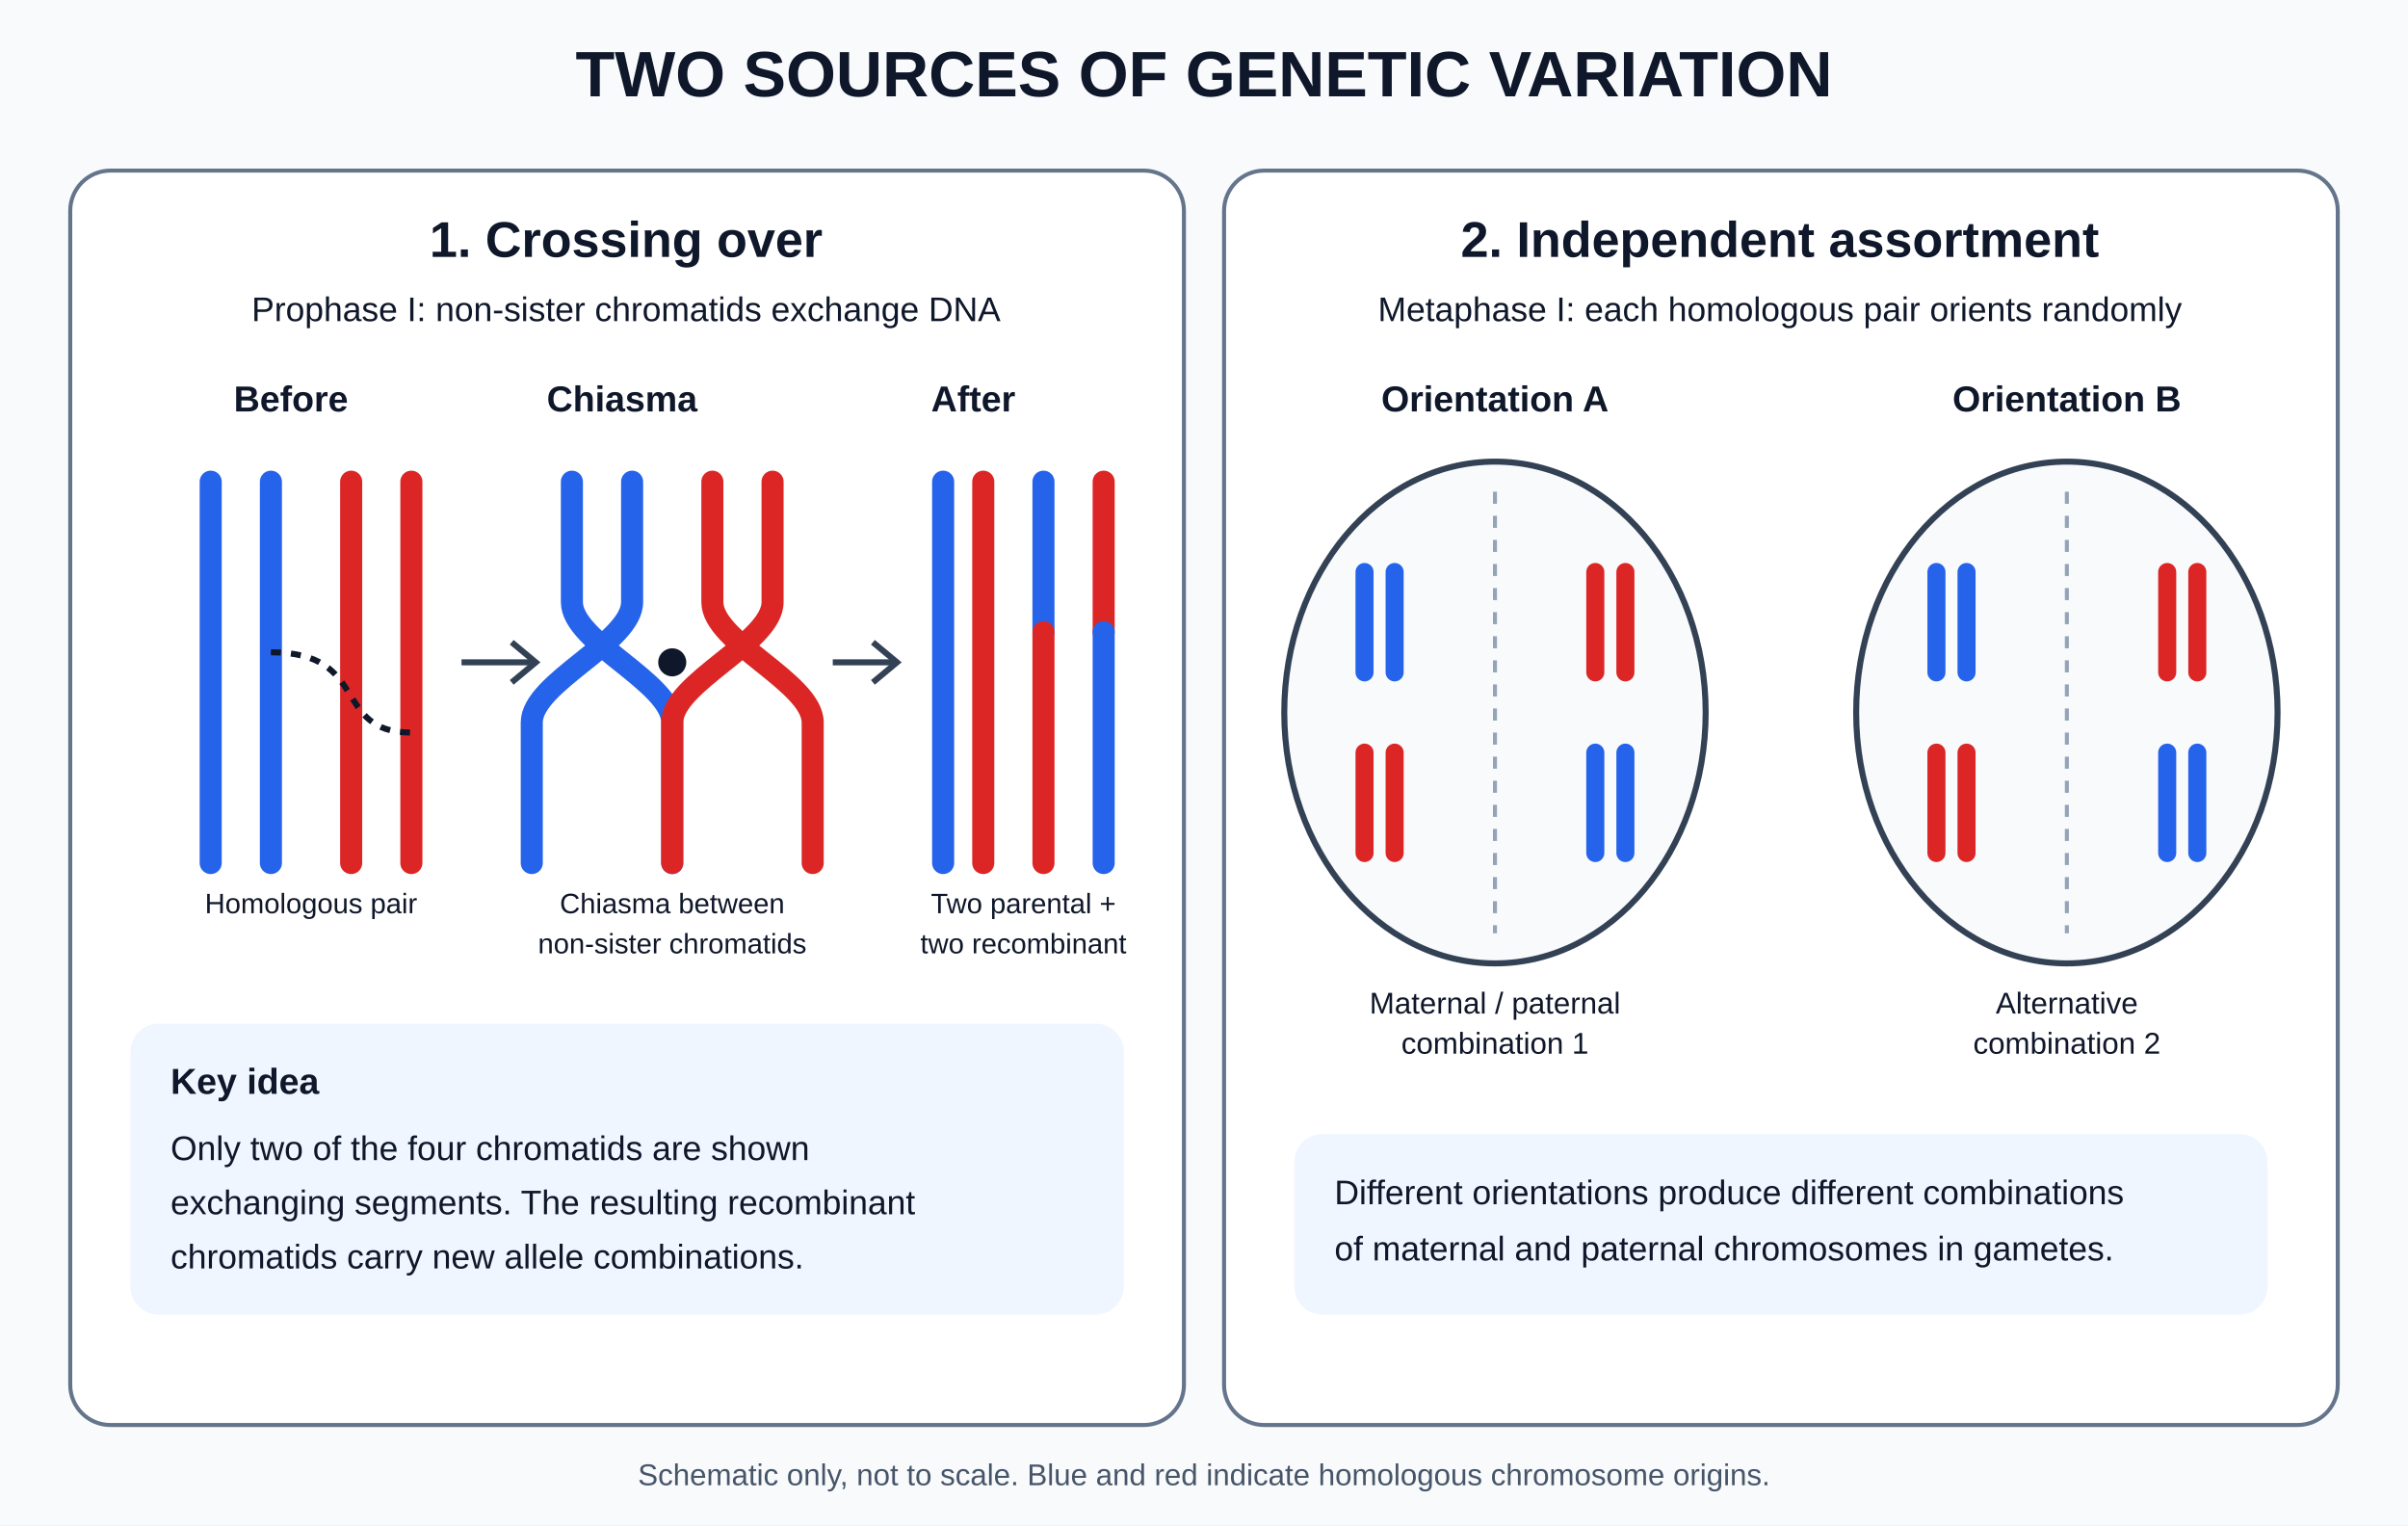
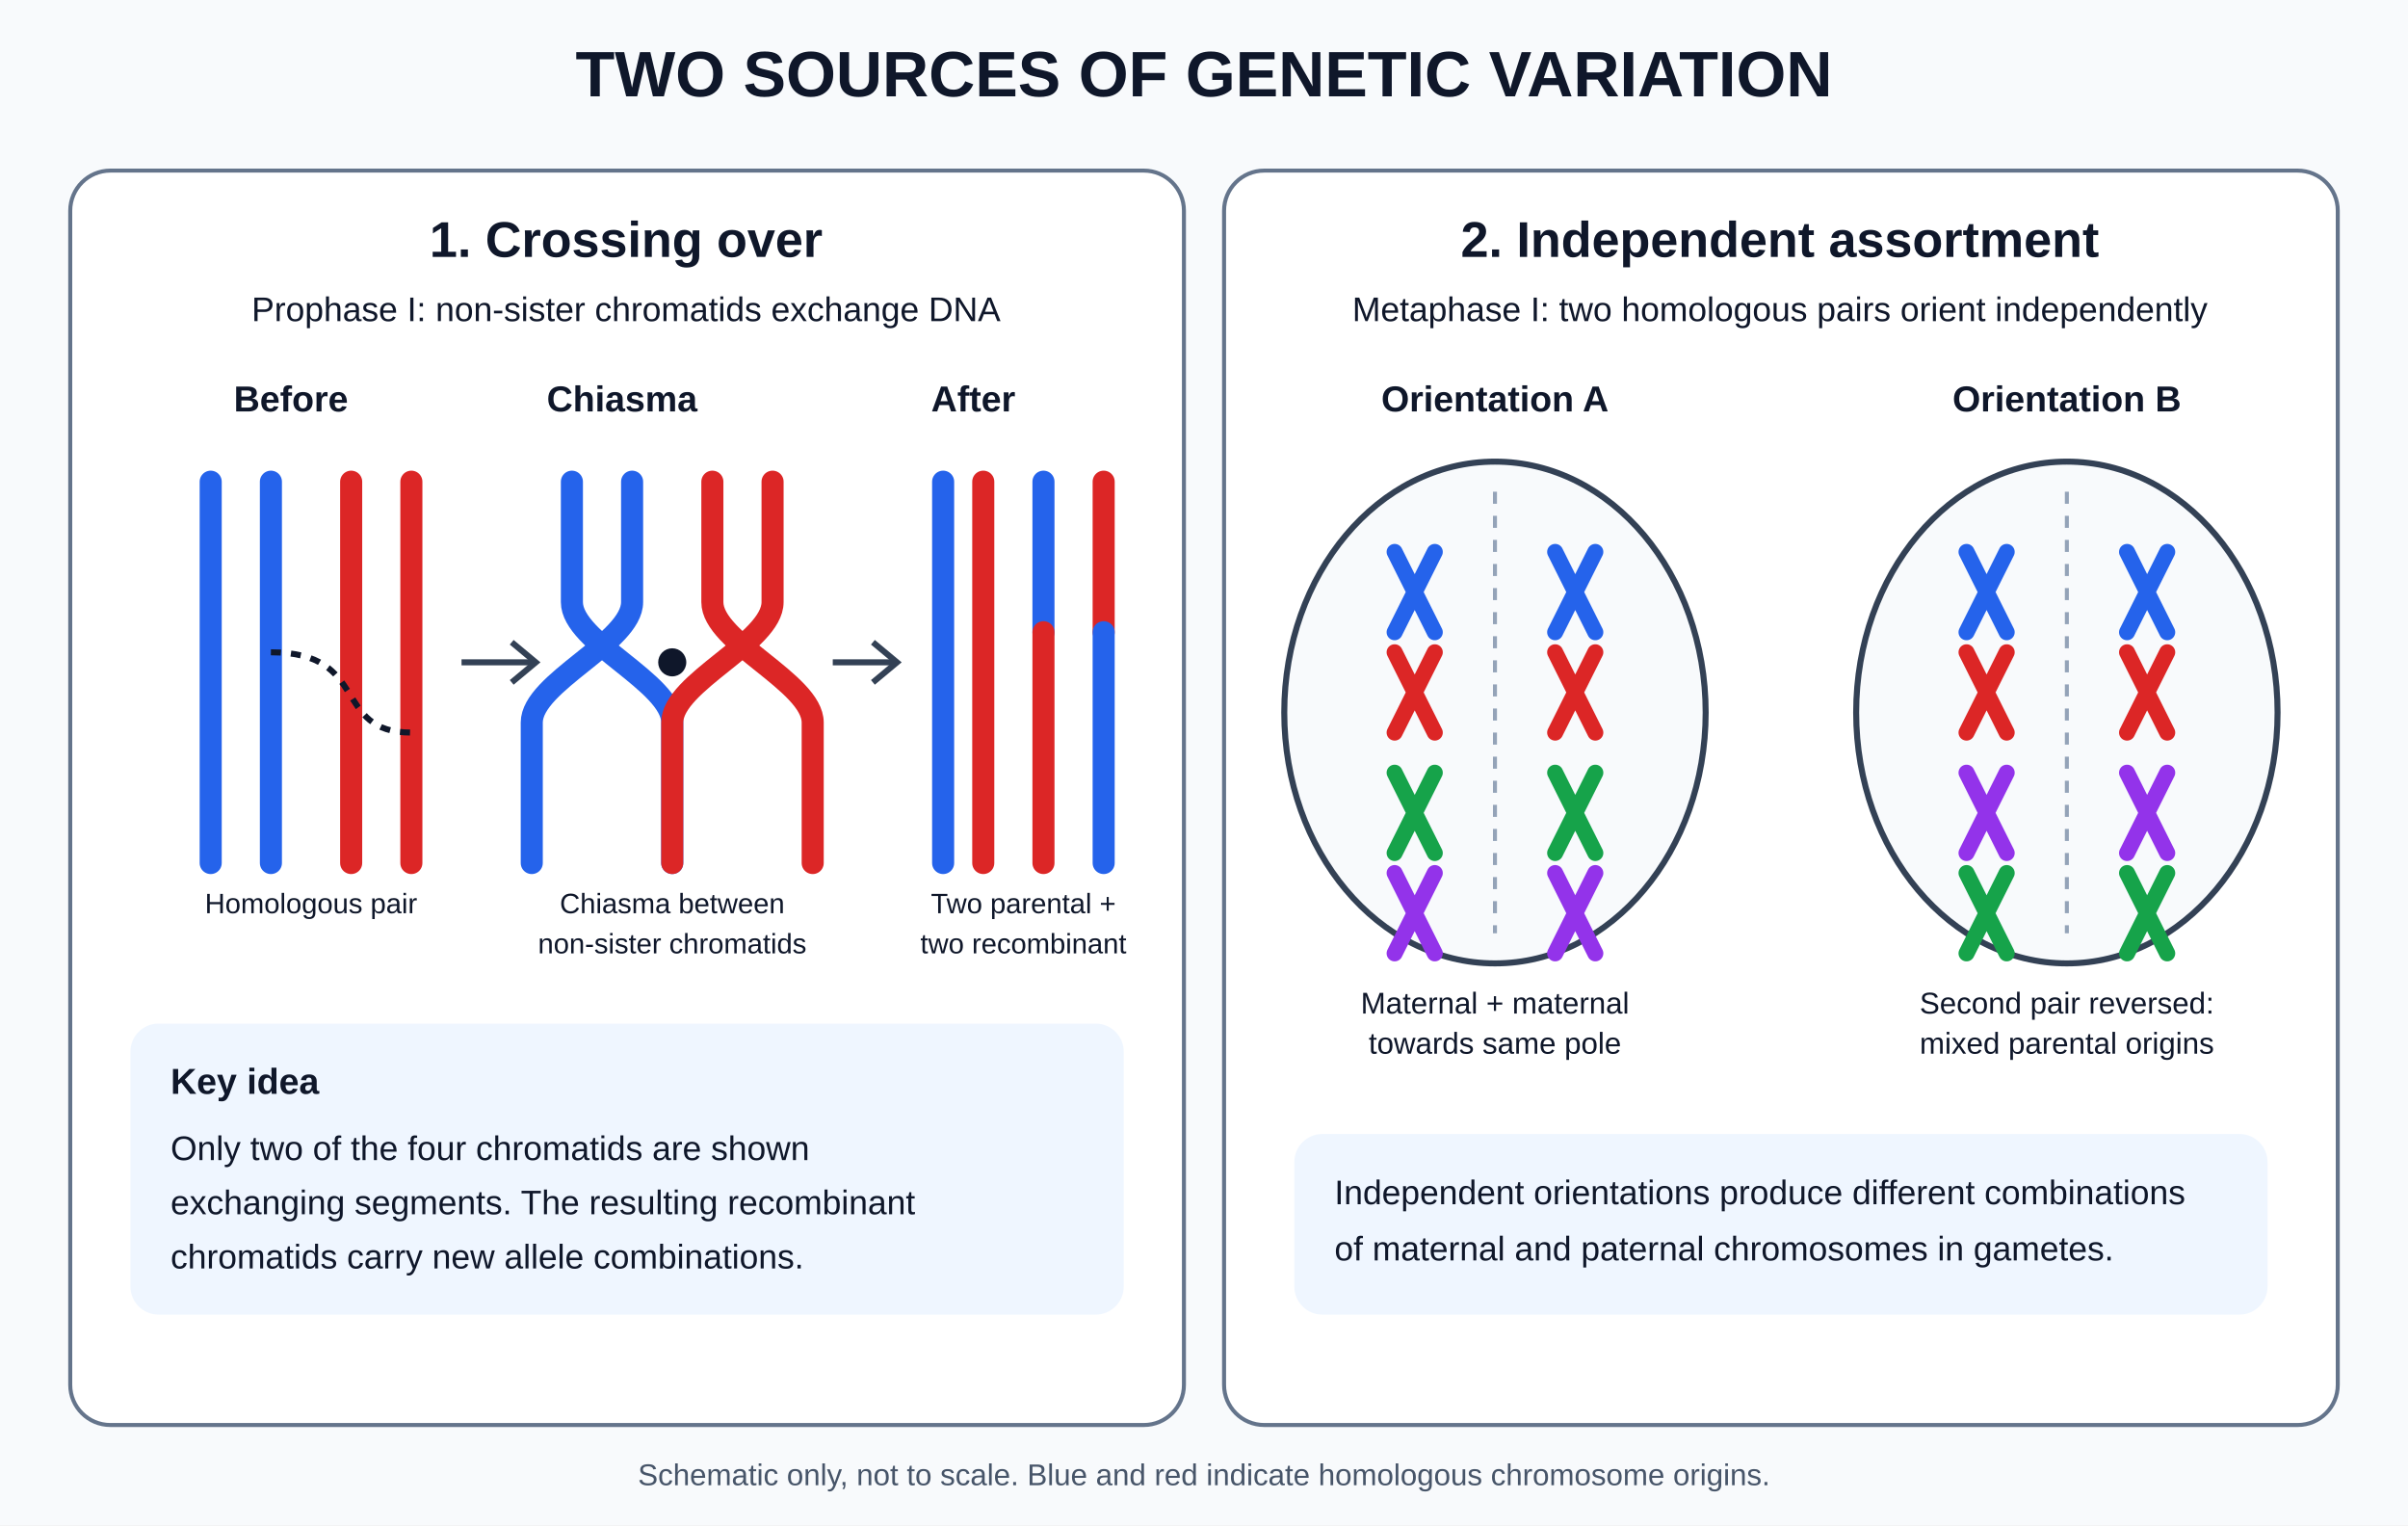
<svg xmlns="http://www.w3.org/2000/svg" width="1200" height="760" viewBox="0 0 1200 760" role="img" aria-labelledby="title desc">
  <rect width="1200" height="760" fill="#f8fafc" />
  <text x="600" y="48" text-anchor="middle" font-family="Arial" font-size="32" font-weight="bold" fill="#0f172a">TWO SOURCES OF GENETIC VARIATION</text>
  <g font-family="Arial" fill="#0f172a">
    <rect x="35" y="85" width="555" height="625" rx="20" fill="#fff" stroke="#64748b" stroke-width="2" />
    <text x="312" y="128" text-anchor="middle" font-size="25" font-weight="bold">1. Crossing over</text>
    <text x="312" y="160" text-anchor="middle" font-size="17">Prophase I: non-sister chromatids exchange DNA</text>
    <text x="145" y="205" text-anchor="middle" font-size="18" font-weight="bold">Before</text>
    <text x="310" y="205" text-anchor="middle" font-size="18" font-weight="bold">Chiasma</text>
    <text x="485" y="205" text-anchor="middle" font-size="18" font-weight="bold">After</text>
    <path d="M105 240 V430 M135 240 V430" stroke="#2563eb" stroke-width="11" stroke-linecap="round" />
    <path d="M175 240 V430 M205 240 V430" stroke="#dc2626" stroke-width="11" stroke-linecap="round" />
    <path d="M135 325 C185 325 165 365 205 365" fill="none" stroke="#0f172a" stroke-width="3" stroke-dasharray="5 5" />
    <text x="155" y="455" text-anchor="middle" font-size="14">Homologous pair</text>
    <path d="M230 330 H265" stroke="#334155" stroke-width="3" />
    <path d="M255 320 L267 330 L255 340" fill="none" stroke="#334155" stroke-width="3" />
    <path d="M285 240 V300 C285 320 335 340 335 360 V430" fill="none" stroke="#2563eb" stroke-width="11" stroke-linecap="round" />
    <path d="M315 240 V300 C315 320 265 340 265 360 V430" fill="none" stroke="#2563eb" stroke-width="11" stroke-linecap="round" />
    <path d="M355 240 V300 C355 320 405 340 405 360 V430" fill="none" stroke="#dc2626" stroke-width="11" stroke-linecap="round" />
    <path d="M385 240 V300 C385 320 335 340 335 360 V430" fill="none" stroke="#dc2626" stroke-width="11" stroke-linecap="round" />
    <circle cx="335" cy="330" r="7" fill="#0f172a" />
    <text x="335" y="455" text-anchor="middle" font-size="14">Chiasma between</text>
    <text x="335" y="475" text-anchor="middle" font-size="14">non-sister chromatids</text>
    <path d="M415 330 H445" stroke="#334155" stroke-width="3" />
    <path d="M435 320 L447 330 L435 340" fill="none" stroke="#334155" stroke-width="3" />
    <path d="M470 240 V430" stroke="#2563eb" stroke-width="11" stroke-linecap="round" />
    <path d="M490 240 V430" stroke="#dc2626" stroke-width="11" stroke-linecap="round" />
    <path d="M520 240 V315" stroke="#2563eb" stroke-width="11" stroke-linecap="round" />
    <path d="M520 315 V430" stroke="#dc2626" stroke-width="11" stroke-linecap="round" />
    <path d="M550 240 V315" stroke="#dc2626" stroke-width="11" stroke-linecap="round" />
    <path d="M550 315 V430" stroke="#2563eb" stroke-width="11" stroke-linecap="round" />
    <text x="510" y="455" text-anchor="middle" font-size="14">Two parental +</text>
    <text x="510" y="475" text-anchor="middle" font-size="14">two recombinant</text>
    <rect x="65" y="510" width="495" height="145" rx="14" fill="#eff6ff" />
    <text x="85" y="545" font-size="18" font-weight="bold">Key idea</text>
    <text x="85" y="578" font-size="17">Only two of the four chromatids are shown</text>
    <text x="85" y="605" font-size="17">exchanging segments. The resulting recombinant</text>
    <text x="85" y="632" font-size="17">chromatids carry new allele combinations.</text>
    <rect x="610" y="85" width="555" height="625" rx="20" fill="#fff" stroke="#64748b" stroke-width="2" />
    <text x="887" y="128" text-anchor="middle" font-size="25" font-weight="bold">2. Independent assortment</text>
-     <text x="887" y="160" text-anchor="middle" font-size="17">Metaphase I: each homologous pair orients randomly</text>
+     <text x="887" y="160" text-anchor="middle" font-size="17">Metaphase I: two homologous pairs orient independently</text>
    <text x="745" y="205" text-anchor="middle" font-size="18" font-weight="bold">Orientation A</text>
    <text x="1030" y="205" text-anchor="middle" font-size="18" font-weight="bold">Orientation B</text>
    <ellipse cx="745" cy="355" rx="105" ry="125" fill="#f8fafc" stroke="#334155" stroke-width="3" />
    <ellipse cx="1030" cy="355" rx="105" ry="125" fill="#f8fafc" stroke="#334155" stroke-width="3" />
    <path d="M745 245 V465 M1030 245 V465" stroke="#94a3b8" stroke-width="2" stroke-dasharray="6 6" />
-     <path d="M680 285 V335 M695 285 V335 M795 375 V425 M810 375 V425" stroke="#2563eb" stroke-width="9" stroke-linecap="round" />
-     <path d="M680 375 V425 M695 375 V425 M795 285 V335 M810 285 V335" stroke="#dc2626" stroke-width="9" stroke-linecap="round" />
-     <path d="M965 285 V335 M980 285 V335 M1080 375 V425 M1095 375 V425" stroke="#2563eb" stroke-width="9" stroke-linecap="round" />
-     <path d="M965 375 V425 M980 375 V425 M1080 285 V335 M1095 285 V335" stroke="#dc2626" stroke-width="9" stroke-linecap="round" />
-     <text x="745" y="505" text-anchor="middle" font-size="15">Maternal / paternal</text>
-     <text x="745" y="525" text-anchor="middle" font-size="15">combination 1</text>
-     <text x="1030" y="505" text-anchor="middle" font-size="15">Alternative</text>
-     <text x="1030" y="525" text-anchor="middle" font-size="15">combination 2</text>
+     <g fill="none" stroke-linecap="round" stroke-width="8">
+       <path d="M695 275 L715 315 M715 275 L695 315 M775 275 L795 315 M795 275 L775 315" stroke="#2563eb" />
+       <path d="M695 385 L715 425 M715 385 L695 425 M775 385 L795 425 M795 385 L775 425" stroke="#16a34a" />
+       <path d="M695 325 L715 365 M715 325 L695 365 M775 325 L795 365 M795 325 L775 365" stroke="#dc2626" />
+       <path d="M695 435 L715 475 M715 435 L695 475 M775 435 L795 475 M795 435 L775 475" stroke="#9333ea" />
+     </g>
+     <g fill="none" stroke-linecap="round" stroke-width="8">
+       <path d="M980 275 L1000 315 M1000 275 L980 315 M1060 275 L1080 315 M1080 275 L1060 315" stroke="#2563eb" />
+       <path d="M980 325 L1000 365 M1000 325 L980 365 M1060 325 L1080 365 M1080 325 L1060 365" stroke="#dc2626" />
+       <path d="M980 385 L1000 425 M1000 385 L980 425 M1060 385 L1080 425 M1080 385 L1060 425" stroke="#9333ea" />
+       <path d="M980 435 L1000 475 M1000 435 L980 475 M1060 435 L1080 475 M1080 435 L1060 475" stroke="#16a34a" />
+     </g>
+     <text x="745" y="505" text-anchor="middle" font-size="15">Maternal + maternal</text>
+     <text x="745" y="525" text-anchor="middle" font-size="15">towards same pole</text>
+     <text x="1030" y="505" text-anchor="middle" font-size="15">Second pair reversed:</text>
+     <text x="1030" y="525" text-anchor="middle" font-size="15">mixed parental origins</text>
    <rect x="645" y="565" width="485" height="90" rx="14" fill="#eff6ff" />
-     <text x="665" y="600" font-size="17">Different orientations produce different combinations</text>
+     <text x="665" y="600" font-size="17">Independent orientations produce different combinations</text>
    <text x="665" y="628" font-size="17">of maternal and paternal chromosomes in gametes.</text>
    <text x="600" y="740" text-anchor="middle" font-size="15" fill="#475569">Schematic only, not to scale. Blue and red indicate homologous chromosome origins.</text>
  </g>
</svg>
